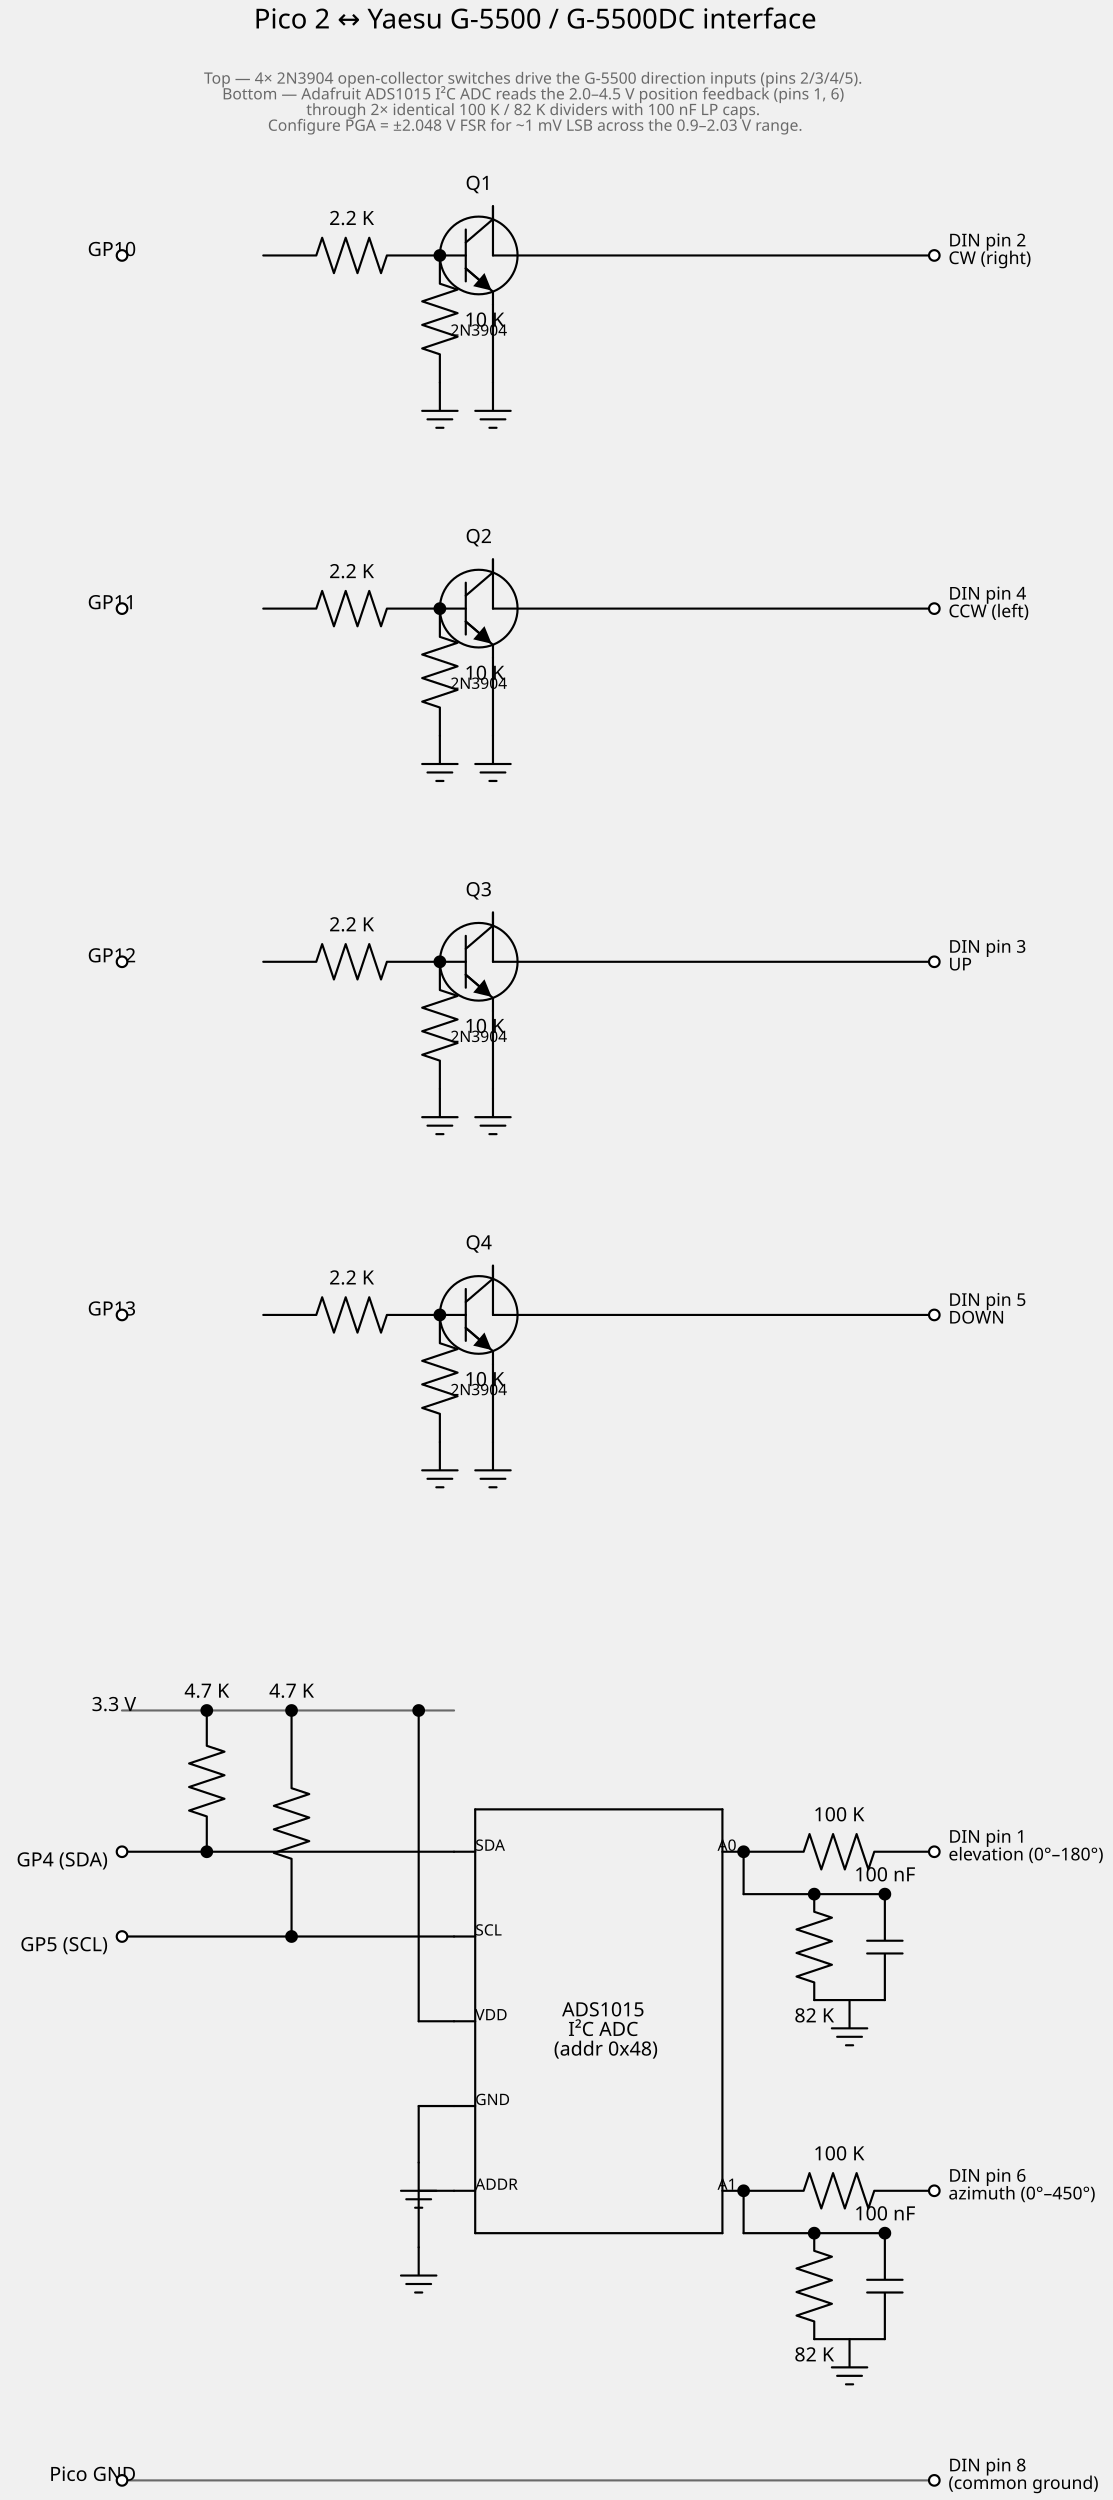
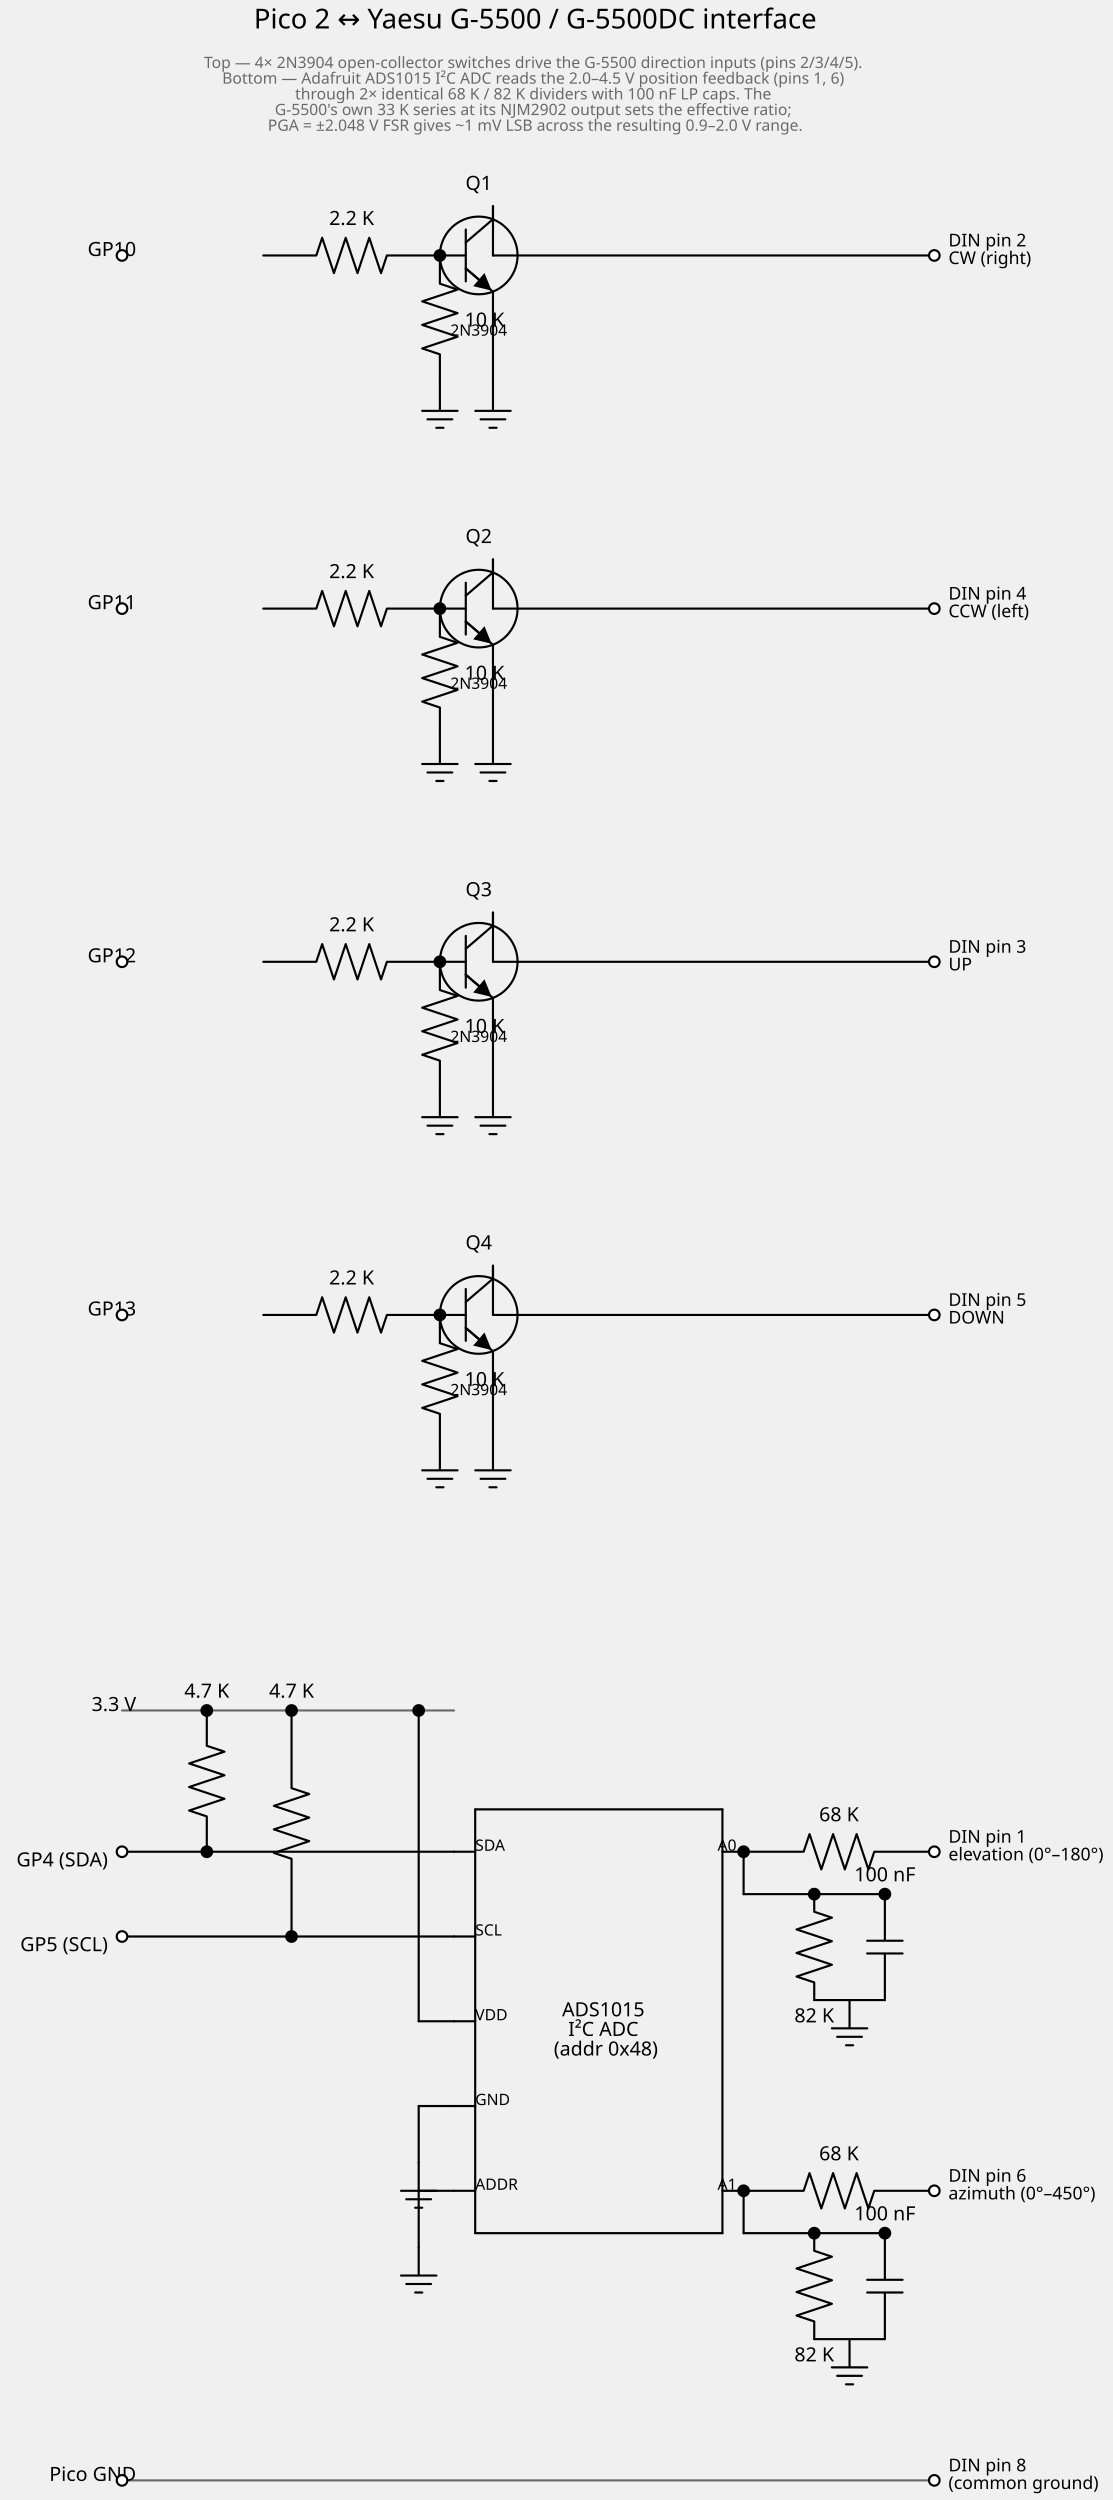
<svg xmlns="http://www.w3.org/2000/svg" xml:lang="en" height="1274.2pt" width="567.164pt" viewBox="-62.2 -130.2 567.164 1274.2">
  <circle cx="181.8" cy="-0.0" r="19.8" style="stroke:black;fill:none;stroke-width:1.1;stroke-dasharray:-;" />
  <circle cx="181.8" cy="180.0" r="19.8" style="stroke:black;fill:none;stroke-width:1.1;stroke-dasharray:-;" />
  <circle cx="181.8" cy="360.0" r="19.8" style="stroke:black;fill:none;stroke-width:1.1;stroke-dasharray:-;" />
  <circle cx="181.8" cy="540.0" r="19.8" style="stroke:black;fill:none;stroke-width:1.1;stroke-dasharray:-;" />
  <path d="M 72.0,-0.0 L 99.0,-0.0 L 102.0,-9.0 L 108.0,9.0 L 114.0,-9.0 L 120,9.0 L 126.0,-9.0 L 132.0,9.0 L 135.0,-0.0 L 162.0,-0.0" style="stroke:black;fill:none;stroke-width:1.1;stroke-dasharray:-;stroke-linecap:round;stroke-linejoin:round;" />
  <path d="M 162.0,-0.0 L 162.0,14.4 L 171.0,17.4 L 153.0,23.4 L 171.0,29.4 L 153.0,35.4 L 171.0,41.4 L 153.0,47.4 L 162.0,50.4 L 162.0,64.8" style="stroke:black;fill:none;stroke-width:1.1;stroke-dasharray:-;stroke-linecap:round;stroke-linejoin:round;" />
  <path d="M 162.0,64.8 L 162.0,79.2 L 153.0,79.2 L 171.0,79.2 M 155.7,83.52 L 168.3,83.52 M 160.2,87.84 L 163.8,87.84" style="stroke:black;fill:none;stroke-width:1.1;stroke-dasharray:-;stroke-linecap:round;stroke-linejoin:round;" />
  <path d="M 162.0,-0.0 L 175.2,-0.0" style="stroke:black;fill:none;stroke-width:1.1;stroke-dasharray:-;stroke-linecap:round;stroke-linejoin:round;" />
  <path d="M 175.2,-13.2 L 175.2,13.2" style="stroke:black;fill:none;stroke-width:1.1;stroke-dasharray:-;stroke-linecap:round;stroke-linejoin:round;" />
  <path d="M 175.2,-6.6 L 189.06,-18.48 L 189.06,-25.08" style="stroke:black;fill:none;stroke-width:1.1;stroke-dasharray:-;stroke-linecap:round;stroke-linejoin:round;" />
  <path d="M 175.2,6.6 L 189.06,18.48 L 189.06,25.08" style="stroke:black;fill:none;stroke-width:1.1;stroke-dasharray:-;stroke-linecap:round;stroke-linejoin:round;" />
  <path d="M 175.2,6.6 L 182.227,12.623" style="stroke:black;fill:none;stroke-width:1.1;stroke-dasharray:-;stroke-linecap:round;stroke-linejoin:round;" />
  <path d="M 187.541 17.178 L 179.884 15.356 L 184.57 9.89 Z" style="stroke:black;fill:black;stroke-linecap:butt;stroke-linejoin:miter;" />
  <path d="M 189.06,25.08 L 189.06,44.94 L 189.06,64.8" style="stroke:black;fill:none;stroke-width:1.1;stroke-dasharray:-;stroke-linecap:round;stroke-linejoin:round;" />
  <path d="M 189.06,64.8 L 189.06,79.2 L 180.06,79.2 L 198.06,79.2 M 182.76,83.52 L 195.36,83.52 M 187.26,87.84 L 190.86,87.84" style="stroke:black;fill:none;stroke-width:1.1;stroke-dasharray:-;stroke-linecap:round;stroke-linejoin:round;" />
  <path d="M 189.06,-25.08 L 189.06,-12.54 L 189.06,-0.0" style="stroke:black;fill:none;stroke-width:1.1;stroke-dasharray:-;stroke-linecap:round;stroke-linejoin:round;" />
  <path d="M 189.06,-0.0 L 301.53,-0.0 L 414.0,-0.0" style="stroke:black;fill:none;stroke-width:1.1;stroke-dasharray:-;stroke-linecap:round;stroke-linejoin:round;" />
  <path d="M 72.0,180.0 L 99.0,180.0 L 102.0,171.0 L 108.0,189.0 L 114.0,171.0 L 120,189.0 L 126.0,171.0 L 132.0,189.0 L 135.0,180.0 L 162.0,180.0" style="stroke:black;fill:none;stroke-width:1.1;stroke-dasharray:-;stroke-linecap:round;stroke-linejoin:round;" />
  <path d="M 162.0,180.0 L 162.0,194.4 L 171.0,197.4 L 153.0,203.4 L 171.0,209.4 L 153.0,215.4 L 171.0,221.4 L 153.0,227.4 L 162.0,230.4 L 162.0,244.8" style="stroke:black;fill:none;stroke-width:1.1;stroke-dasharray:-;stroke-linecap:round;stroke-linejoin:round;" />
  <path d="M 162.0,244.8 L 162.0,259.2 L 153.0,259.2 L 171.0,259.2 M 155.7,263.52 L 168.3,263.52 M 160.2,267.84 L 163.8,267.84" style="stroke:black;fill:none;stroke-width:1.1;stroke-dasharray:-;stroke-linecap:round;stroke-linejoin:round;" />
  <path d="M 162.0,180.0 L 175.2,180.0" style="stroke:black;fill:none;stroke-width:1.1;stroke-dasharray:-;stroke-linecap:round;stroke-linejoin:round;" />
  <path d="M 175.2,166.8 L 175.2,193.2" style="stroke:black;fill:none;stroke-width:1.1;stroke-dasharray:-;stroke-linecap:round;stroke-linejoin:round;" />
  <path d="M 175.2,173.4 L 189.06,161.52 L 189.06,154.92" style="stroke:black;fill:none;stroke-width:1.1;stroke-dasharray:-;stroke-linecap:round;stroke-linejoin:round;" />
  <path d="M 175.2,186.6 L 189.06,198.48 L 189.06,205.08" style="stroke:black;fill:none;stroke-width:1.1;stroke-dasharray:-;stroke-linecap:round;stroke-linejoin:round;" />
  <path d="M 175.2,186.6 L 182.227,192.623" style="stroke:black;fill:none;stroke-width:1.1;stroke-dasharray:-;stroke-linecap:round;stroke-linejoin:round;" />
  <path d="M 187.541 197.178 L 179.884 195.356 L 184.57 189.89 Z" style="stroke:black;fill:black;stroke-linecap:butt;stroke-linejoin:miter;" />
  <path d="M 189.06,205.08 L 189.06,224.94 L 189.06,244.8" style="stroke:black;fill:none;stroke-width:1.1;stroke-dasharray:-;stroke-linecap:round;stroke-linejoin:round;" />
  <path d="M 189.06,244.8 L 189.06,259.2 L 180.06,259.2 L 198.06,259.2 M 182.76,263.52 L 195.36,263.52 M 187.26,267.84 L 190.86,267.84" style="stroke:black;fill:none;stroke-width:1.1;stroke-dasharray:-;stroke-linecap:round;stroke-linejoin:round;" />
  <path d="M 189.06,154.92 L 189.06,167.46 L 189.06,180.0" style="stroke:black;fill:none;stroke-width:1.1;stroke-dasharray:-;stroke-linecap:round;stroke-linejoin:round;" />
  <path d="M 189.06,180.0 L 301.53,180.0 L 414.0,180.0" style="stroke:black;fill:none;stroke-width:1.1;stroke-dasharray:-;stroke-linecap:round;stroke-linejoin:round;" />
  <path d="M 72.0,360.0 L 99.0,360.0 L 102.0,351.0 L 108.0,369.0 L 114.0,351.0 L 120,369.0 L 126.0,351.0 L 132.0,369.0 L 135.0,360.0 L 162.0,360.0" style="stroke:black;fill:none;stroke-width:1.1;stroke-dasharray:-;stroke-linecap:round;stroke-linejoin:round;" />
  <path d="M 162.0,360.0 L 162.0,374.4 L 171.0,377.4 L 153.0,383.4 L 171.0,389.4 L 153.0,395.4 L 171.0,401.4 L 153.0,407.4 L 162.0,410.4 L 162.0,424.8" style="stroke:black;fill:none;stroke-width:1.1;stroke-dasharray:-;stroke-linecap:round;stroke-linejoin:round;" />
  <path d="M 162.0,424.8 L 162.0,439.2 L 153.0,439.2 L 171.0,439.2 M 155.7,443.52 L 168.3,443.52 M 160.2,447.84 L 163.8,447.84" style="stroke:black;fill:none;stroke-width:1.1;stroke-dasharray:-;stroke-linecap:round;stroke-linejoin:round;" />
  <path d="M 162.0,360.0 L 175.2,360.0" style="stroke:black;fill:none;stroke-width:1.1;stroke-dasharray:-;stroke-linecap:round;stroke-linejoin:round;" />
  <path d="M 175.2,346.8 L 175.2,373.2" style="stroke:black;fill:none;stroke-width:1.1;stroke-dasharray:-;stroke-linecap:round;stroke-linejoin:round;" />
  <path d="M 175.2,353.4 L 189.06,341.52 L 189.06,334.92" style="stroke:black;fill:none;stroke-width:1.1;stroke-dasharray:-;stroke-linecap:round;stroke-linejoin:round;" />
  <path d="M 175.2,366.6 L 189.06,378.48 L 189.06,385.08" style="stroke:black;fill:none;stroke-width:1.1;stroke-dasharray:-;stroke-linecap:round;stroke-linejoin:round;" />
  <path d="M 175.2,366.6 L 182.227,372.623" style="stroke:black;fill:none;stroke-width:1.1;stroke-dasharray:-;stroke-linecap:round;stroke-linejoin:round;" />
  <path d="M 187.541 377.178 L 179.884 375.356 L 184.57 369.89 Z" style="stroke:black;fill:black;stroke-linecap:butt;stroke-linejoin:miter;" />
  <path d="M 189.06,385.08 L 189.06,404.94 L 189.06,424.8" style="stroke:black;fill:none;stroke-width:1.1;stroke-dasharray:-;stroke-linecap:round;stroke-linejoin:round;" />
  <path d="M 189.06,424.8 L 189.06,439.2 L 180.06,439.2 L 198.06,439.2 M 182.76,443.52 L 195.36,443.52 M 187.26,447.84 L 190.86,447.84" style="stroke:black;fill:none;stroke-width:1.1;stroke-dasharray:-;stroke-linecap:round;stroke-linejoin:round;" />
  <path d="M 189.06,334.92 L 189.06,347.46 L 189.06,360.0" style="stroke:black;fill:none;stroke-width:1.1;stroke-dasharray:-;stroke-linecap:round;stroke-linejoin:round;" />
  <path d="M 189.06,360.0 L 301.53,360.0 L 414.0,360.0" style="stroke:black;fill:none;stroke-width:1.1;stroke-dasharray:-;stroke-linecap:round;stroke-linejoin:round;" />
  <path d="M 72.0,540.0 L 99.0,540.0 L 102.0,531.0 L 108.0,549.0 L 114.0,531.0 L 120,549.0 L 126.0,531.0 L 132.0,549.0 L 135.0,540.0 L 162.0,540.0" style="stroke:black;fill:none;stroke-width:1.1;stroke-dasharray:-;stroke-linecap:round;stroke-linejoin:round;" />
  <path d="M 162.0,540.0 L 162.0,554.4 L 171.0,557.4 L 153.0,563.4 L 171.0,569.4 L 153.0,575.4 L 171.0,581.4 L 153.0,587.4 L 162.0,590.4 L 162.0,604.8" style="stroke:black;fill:none;stroke-width:1.1;stroke-dasharray:-;stroke-linecap:round;stroke-linejoin:round;" />
  <path d="M 162.0,604.8 L 162.0,619.2 L 153.0,619.2 L 171.0,619.2 M 155.7,623.52 L 168.3,623.52 M 160.2,627.84 L 163.8,627.84" style="stroke:black;fill:none;stroke-width:1.1;stroke-dasharray:-;stroke-linecap:round;stroke-linejoin:round;" />
  <path d="M 162.0,540.0 L 175.2,540.0" style="stroke:black;fill:none;stroke-width:1.1;stroke-dasharray:-;stroke-linecap:round;stroke-linejoin:round;" />
  <path d="M 175.2,526.8 L 175.2,553.2" style="stroke:black;fill:none;stroke-width:1.1;stroke-dasharray:-;stroke-linecap:round;stroke-linejoin:round;" />
  <path d="M 175.2,533.4 L 189.06,521.52 L 189.06,514.92" style="stroke:black;fill:none;stroke-width:1.1;stroke-dasharray:-;stroke-linecap:round;stroke-linejoin:round;" />
  <path d="M 175.2,546.6 L 189.06,558.48 L 189.06,565.08" style="stroke:black;fill:none;stroke-width:1.1;stroke-dasharray:-;stroke-linecap:round;stroke-linejoin:round;" />
  <path d="M 175.2,546.6 L 182.227,552.623" style="stroke:black;fill:none;stroke-width:1.1;stroke-dasharray:-;stroke-linecap:round;stroke-linejoin:round;" />
  <path d="M 187.541 557.178 L 179.884 555.356 L 184.57 549.89 Z" style="stroke:black;fill:black;stroke-linecap:butt;stroke-linejoin:miter;" />
  <path d="M 189.06,565.08 L 189.06,584.94 L 189.06,604.8" style="stroke:black;fill:none;stroke-width:1.1;stroke-dasharray:-;stroke-linecap:round;stroke-linejoin:round;" />
  <path d="M 189.06,604.8 L 189.06,619.2 L 180.06,619.2 L 198.06,619.2 M 182.76,623.52 L 195.36,623.52 M 187.26,627.84 L 190.86,627.84" style="stroke:black;fill:none;stroke-width:1.1;stroke-dasharray:-;stroke-linecap:round;stroke-linejoin:round;" />
  <path d="M 189.06,514.92 L 189.06,527.46 L 189.06,540.0" style="stroke:black;fill:none;stroke-width:1.1;stroke-dasharray:-;stroke-linecap:round;stroke-linejoin:round;" />
  <path d="M 189.06,540.0 L 301.53,540.0 L 414.0,540.0" style="stroke:black;fill:none;stroke-width:1.1;stroke-dasharray:-;stroke-linecap:round;stroke-linejoin:round;" />
  <path d="M 180.0,1008.0 L 243.0,1008.0 L 306.0,1008.0" style="stroke:black;fill:none;stroke-width:1.1;stroke-dasharray:-;stroke-linecap:round;stroke-linejoin:round;" />
  <path d="M 306.0,1008.0 L 306.0,900.0 L 306.0,792.0" style="stroke:black;fill:none;stroke-width:1.1;stroke-dasharray:-;stroke-linecap:round;stroke-linejoin:round;" />
  <path d="M 306.0,792.0 L 243.0,792.0 L 180.0,792.0" style="stroke:black;fill:none;stroke-width:1.1;stroke-dasharray:-;stroke-linecap:round;stroke-linejoin:round;" />
  <path d="M 180.0,792.0 L 180.0,900.0 L 180.0,1008.0" style="stroke:black;fill:none;stroke-width:1.1;stroke-dasharray:-;stroke-linecap:round;stroke-linejoin:round;" />
  <path d="M 169.2,813.6 L 174.6,813.6 L 180.0,813.6" style="stroke:black;fill:none;stroke-width:1.1;stroke-dasharray:-;stroke-linecap:round;stroke-linejoin:round;" />
  <path d="M 169.2,856.8 L 174.6,856.8 L 180.0,856.8" style="stroke:black;fill:none;stroke-width:1.1;stroke-dasharray:-;stroke-linecap:round;stroke-linejoin:round;" />
  <path d="M 169.2,900.0 L 174.6,900.0 L 180.0,900.0" style="stroke:black;fill:none;stroke-width:1.1;stroke-dasharray:-;stroke-linecap:round;stroke-linejoin:round;" />
  <path d="M 169.2,943.2 L 174.6,943.2 L 180.0,943.2" style="stroke:black;fill:none;stroke-width:1.1;stroke-dasharray:-;stroke-linecap:round;stroke-linejoin:round;" />
  <path d="M 169.2,986.4 L 174.6,986.4 L 180.0,986.4" style="stroke:black;fill:none;stroke-width:1.1;stroke-dasharray:-;stroke-linecap:round;stroke-linejoin:round;" />
  <path d="M 306.0,813.6 L 311.4,813.6 L 316.8,813.6" style="stroke:black;fill:none;stroke-width:1.1;stroke-dasharray:-;stroke-linecap:round;stroke-linejoin:round;" />
  <path d="M 306.0,986.4 L 311.4,986.4 L 316.8,986.4" style="stroke:black;fill:none;stroke-width:1.1;stroke-dasharray:-;stroke-linecap:round;stroke-linejoin:round;" />
  <path d="M 169.2,813.6 L 84.6,813.6 L 0.0,813.6" style="stroke:black;fill:none;stroke-width:1.1;stroke-dasharray:-;stroke-linecap:round;stroke-linejoin:round;" />
  <path d="M 169.2,856.8 L 84.6,856.8 L 0.0,856.8" style="stroke:black;fill:none;stroke-width:1.1;stroke-dasharray:-;stroke-linecap:round;stroke-linejoin:round;" />
  <path d="M 0.0,741.6 L 84.6,741.6 L 169.2,741.6" style="stroke:dimgray;fill:none;stroke-width:1.1;stroke-dasharray:-;stroke-linecap:round;stroke-linejoin:round;" />
  <path d="M 43.2,741.6 L 43.2,759.6 L 52.2,762.6 L 34.2,768.6 L 52.2,774.6 L 34.2,780.6 L 52.2,786.6 L 34.2,792.6 L 43.2,795.6 L 43.2,813.6" style="stroke:black;fill:none;stroke-width:1.1;stroke-dasharray:-;stroke-linecap:round;stroke-linejoin:round;" />
  <path d="M 86.4,741.6 L 86.4,781.2 L 95.4,784.2 L 77.4,790.2 L 95.4,796.2 L 77.4,802.2 L 95.4,808.2 L 77.4,814.2 L 86.4,817.2 L 86.4,856.8" style="stroke:black;fill:none;stroke-width:1.1;stroke-dasharray:-;stroke-linecap:round;stroke-linejoin:round;" />
  <path d="M 169.2,900.0 L 160.2,900.0 L 151.2,900.0" style="stroke:black;fill:none;stroke-width:1.1;stroke-dasharray:-;stroke-linecap:round;stroke-linejoin:round;" />
  <path d="M 151.2,900.0 L 151.2,820.8 L 151.2,741.6" style="stroke:black;fill:none;stroke-width:1.1;stroke-dasharray:-;stroke-linecap:round;stroke-linejoin:round;" />
  <path d="M 169.2,943.2 L 160.2,943.2 L 151.2,943.2" style="stroke:black;fill:none;stroke-width:1.1;stroke-dasharray:-;stroke-linecap:round;stroke-linejoin:round;" />
  <path d="M 151.2,943.2 L 151.2,957.6 L 151.2,972.0" style="stroke:black;fill:none;stroke-width:1.1;stroke-dasharray:-;stroke-linecap:round;stroke-linejoin:round;" />
  <path d="M 151.2,972.0 L 151.2,986.4 L 142.2,986.4 L 160.2,986.4 M 144.9,990.72 L 157.5,990.72 M 149.4,995.04 L 153.0,995.04" style="stroke:black;fill:none;stroke-width:1.1;stroke-dasharray:-;stroke-linecap:round;stroke-linejoin:round;" />
  <path d="M 169.2,986.4 L 160.2,986.4 L 151.2,986.4" style="stroke:black;fill:none;stroke-width:1.1;stroke-dasharray:-;stroke-linecap:round;stroke-linejoin:round;" />
  <path d="M 151.2,986.4 L 151.2,1000.8 L 151.2,1015.2" style="stroke:black;fill:none;stroke-width:1.1;stroke-dasharray:-;stroke-linecap:round;stroke-linejoin:round;" />
  <path d="M 151.2,1015.2 L 151.2,1029.6 L 142.2,1029.6 L 160.2,1029.6 M 144.9,1033.92 L 157.5,1033.92 M 149.4,1038.24 L 153.0,1038.24" style="stroke:black;fill:none;stroke-width:1.1;stroke-dasharray:-;stroke-linecap:round;stroke-linejoin:round;" />
  <path d="M 316.8,813.6 L 347.4,813.6 L 350.4,804.6 L 356.4,822.6 L 362.4,804.6 L 368.4,822.6 L 374.4,804.6 L 380.4,822.6 L 383.4,813.6 L 414.0,813.6" style="stroke:black;fill:none;stroke-width:1.1;stroke-dasharray:-;stroke-linecap:round;stroke-linejoin:round;" />
  <path d="M 316.8,813.6 L 316.8,824.4 L 316.8,835.2" style="stroke:black;fill:none;stroke-width:1.1;stroke-dasharray:-;stroke-linecap:round;stroke-linejoin:round;" />
  <path d="M 316.8,835.2 L 352.8,835.2 L 388.8,835.2" style="stroke:black;fill:none;stroke-width:1.1;stroke-dasharray:-;stroke-linecap:round;stroke-linejoin:round;" />
  <path d="M 352.8,835.2 L 352.8,844.2 L 361.8,847.2 L 343.8,853.2 L 361.8,859.2 L 343.8,865.2 L 361.8,871.2 L 343.8,877.2 L 352.8,880.2 L 352.8,889.2" style="stroke:black;fill:none;stroke-width:1.1;stroke-dasharray:-;stroke-linecap:round;stroke-linejoin:round;" />
  <path d="M 388.8,835.2 L 388.8,858.96 M 397.8,858.96 L 379.8,858.96 M 397.8,865.44 L 379.8,865.44 M 388.8,865.44 L 388.8,889.2" style="stroke:black;fill:none;stroke-width:1.1;stroke-dasharray:-;stroke-linecap:round;stroke-linejoin:round;" />
  <path d="M 352.8,889.2 L 370.8,889.2 L 388.8,889.2" style="stroke:black;fill:none;stroke-width:1.1;stroke-dasharray:-;stroke-linecap:round;stroke-linejoin:round;" />
  <path d="M 370.8,889.2 L 370.8,903.6 L 361.8,903.6 L 379.8,903.6 M 364.5,907.92 L 377.1,907.92 M 369.0,912.24 L 372.6,912.24" style="stroke:black;fill:none;stroke-width:1.1;stroke-dasharray:-;stroke-linecap:round;stroke-linejoin:round;" />
  <path d="M 316.8,986.4 L 347.4,986.4 L 350.4,977.4 L 356.4,995.4 L 362.4,977.4 L 368.4,995.4 L 374.4,977.4 L 380.4,995.4 L 383.4,986.4 L 414.0,986.4" style="stroke:black;fill:none;stroke-width:1.1;stroke-dasharray:-;stroke-linecap:round;stroke-linejoin:round;" />
  <path d="M 316.8,986.4 L 316.8,997.2 L 316.8,1008.0" style="stroke:black;fill:none;stroke-width:1.1;stroke-dasharray:-;stroke-linecap:round;stroke-linejoin:round;" />
  <path d="M 316.8,1008.0 L 352.8,1008.0 L 388.8,1008.0" style="stroke:black;fill:none;stroke-width:1.1;stroke-dasharray:-;stroke-linecap:round;stroke-linejoin:round;" />
  <path d="M 352.8,1008.0 L 352.8,1017.0 L 361.8,1020.0 L 343.8,1026.0 L 361.8,1032.0 L 343.8,1038.0 L 361.8,1044.0 L 343.8,1050.0 L 352.8,1053.0 L 352.8,1062.0" style="stroke:black;fill:none;stroke-width:1.1;stroke-dasharray:-;stroke-linecap:round;stroke-linejoin:round;" />
  <path d="M 388.8,1008.0 L 388.8,1031.76 M 397.8,1031.76 L 379.8,1031.76 M 397.8,1038.24 L 379.8,1038.24 M 388.8,1038.24 L 388.8,1062.0" style="stroke:black;fill:none;stroke-width:1.1;stroke-dasharray:-;stroke-linecap:round;stroke-linejoin:round;" />
  <path d="M 352.8,1062.0 L 370.8,1062.0 L 388.8,1062.0" style="stroke:black;fill:none;stroke-width:1.1;stroke-dasharray:-;stroke-linecap:round;stroke-linejoin:round;" />
  <path d="M 370.8,1062.0 L 370.8,1076.4 L 361.8,1076.4 L 379.8,1076.4 M 364.5,1080.72 L 377.1,1080.72 M 369.0,1085.04 L 372.6,1085.04" style="stroke:black;fill:none;stroke-width:1.1;stroke-dasharray:-;stroke-linecap:round;stroke-linejoin:round;" />
  <path d="M 0.0,1134.0 L 207.0,1134.0 L 414.0,1134.0" style="stroke:dimgray;fill:none;stroke-width:1.1;stroke-dasharray:-;stroke-linecap:round;stroke-linejoin:round;" />
  <text x="210.6" y="-125.6" dominant-baseline="ideographic" fill="black" font-size="14" font-family="sans" text-anchor="middle">
    <tspan x="210.6" dy="14">Pico 2 ↔ Yaesu G-5500 / G-5500DC interface</tspan>
  </text>
-   <text x="210.6" y="-93.2" dominant-baseline="ideographic" fill="dimgray" font-size="8" font-family="sans" text-anchor="middle">
+   <text x="210.6" y="-101.2" dominant-baseline="ideographic" fill="dimgray" font-size="8" font-family="sans" text-anchor="middle">
    <tspan x="210.6" dy="8">Top — 4× 2N3904 open-collector switches drive the G-5500 direction inputs (pins 2/3/4/5).</tspan>
    <tspan x="210.6" dy="8">Bottom — Adafruit ADS1015 I²C ADC reads the 2.0–4.5 V position feedback (pins 1, 6)</tspan>
-     <tspan x="210.6" dy="8">                  through 2× identical 100 K / 82 K dividers with 100 nF LP caps.</tspan>
-     <tspan x="210.6" dy="8">                  Configure PGA = ±2.048 V FSR for ~1 mV LSB across the 0.9–2.03 V range.</tspan>
+     <tspan x="210.6" dy="8">                  through 2× identical 68 K / 82 K dividers with 100 nF LP caps. The</tspan>
+     <tspan x="210.6" dy="8">                  G-5500's own 33 K series at its NJM2902 output sets the effective ratio;</tspan>
+     <tspan x="210.6" dy="8">                  PGA = ±2.048 V FSR gives ~1 mV LSB across the resulting 0.9–2.0 V range.</tspan>
  </text>
  <text x="7.2" y="-13.6" dominant-baseline="central" fill="black" font-size="10" font-family="sans" text-anchor="end">
    <tspan x="7.2" dy="10">GP10</tspan>
  </text>
  <text x="117.0" y="-22.6" dominant-baseline="ideographic" fill="black" font-size="10" font-family="sans" text-anchor="middle">
    <tspan x="117.0" dy="10">2.2 K</tspan>
  </text>
  <text x="174.6" y="22.4" dominant-baseline="central" fill="black" font-size="10" font-family="sans" text-anchor="start">
    <tspan x="174.6" dy="10">10 K</tspan>
  </text>
  <text x="181.8" y="-40.48" dominant-baseline="ideographic" fill="black" font-size="10" font-family="sans" text-anchor="middle">
    <tspan x="181.8" dy="10">Q1</tspan>
  </text>
  <text x="181.8" y="26.68" dominant-baseline="hanging" fill="black" font-size="8" font-family="sans" text-anchor="middle">
    <tspan x="181.8" dy="8">2N3904</tspan>
  </text>
  <text x="421.2" y="-17.1" dominant-baseline="central" fill="black" font-size="9" font-family="sans" text-anchor="start">
    <tspan x="421.2" dy="9">DIN pin 2</tspan>
    <tspan x="421.2" dy="9">CW  (right)</tspan>
  </text>
  <text x="7.2" y="166.4" dominant-baseline="central" fill="black" font-size="10" font-family="sans" text-anchor="end">
    <tspan x="7.2" dy="10">GP11</tspan>
  </text>
  <text x="117.0" y="157.4" dominant-baseline="ideographic" fill="black" font-size="10" font-family="sans" text-anchor="middle">
    <tspan x="117.0" dy="10">2.2 K</tspan>
  </text>
  <text x="174.6" y="202.4" dominant-baseline="central" fill="black" font-size="10" font-family="sans" text-anchor="start">
    <tspan x="174.6" dy="10">10 K</tspan>
  </text>
  <text x="181.8" y="139.52" dominant-baseline="ideographic" fill="black" font-size="10" font-family="sans" text-anchor="middle">
    <tspan x="181.8" dy="10">Q2</tspan>
  </text>
  <text x="181.8" y="206.68" dominant-baseline="hanging" fill="black" font-size="8" font-family="sans" text-anchor="middle">
    <tspan x="181.8" dy="8">2N3904</tspan>
  </text>
  <text x="421.2" y="162.9" dominant-baseline="central" fill="black" font-size="9" font-family="sans" text-anchor="start">
    <tspan x="421.2" dy="9">DIN pin 4</tspan>
    <tspan x="421.2" dy="9">CCW (left)</tspan>
  </text>
  <text x="7.2" y="346.4" dominant-baseline="central" fill="black" font-size="10" font-family="sans" text-anchor="end">
    <tspan x="7.2" dy="10">GP12</tspan>
  </text>
  <text x="117.0" y="337.4" dominant-baseline="ideographic" fill="black" font-size="10" font-family="sans" text-anchor="middle">
    <tspan x="117.0" dy="10">2.2 K</tspan>
  </text>
  <text x="174.6" y="382.4" dominant-baseline="central" fill="black" font-size="10" font-family="sans" text-anchor="start">
    <tspan x="174.6" dy="10">10 K</tspan>
  </text>
  <text x="181.8" y="319.52" dominant-baseline="ideographic" fill="black" font-size="10" font-family="sans" text-anchor="middle">
    <tspan x="181.8" dy="10">Q3</tspan>
  </text>
  <text x="181.8" y="386.68" dominant-baseline="hanging" fill="black" font-size="8" font-family="sans" text-anchor="middle">
    <tspan x="181.8" dy="8">2N3904</tspan>
  </text>
  <text x="421.2" y="342.9" dominant-baseline="central" fill="black" font-size="9" font-family="sans" text-anchor="start">
    <tspan x="421.2" dy="9">DIN pin 3</tspan>
    <tspan x="421.2" dy="9">UP</tspan>
  </text>
  <text x="7.2" y="526.4" dominant-baseline="central" fill="black" font-size="10" font-family="sans" text-anchor="end">
    <tspan x="7.2" dy="10">GP13</tspan>
  </text>
  <text x="117.0" y="517.4" dominant-baseline="ideographic" fill="black" font-size="10" font-family="sans" text-anchor="middle">
    <tspan x="117.0" dy="10">2.2 K</tspan>
  </text>
  <text x="174.6" y="562.4" dominant-baseline="central" fill="black" font-size="10" font-family="sans" text-anchor="start">
    <tspan x="174.6" dy="10">10 K</tspan>
  </text>
  <text x="181.8" y="499.52" dominant-baseline="ideographic" fill="black" font-size="10" font-family="sans" text-anchor="middle">
    <tspan x="181.8" dy="10">Q4</tspan>
  </text>
  <text x="181.8" y="566.68" dominant-baseline="hanging" fill="black" font-size="8" font-family="sans" text-anchor="middle">
    <tspan x="181.8" dy="8">2N3904</tspan>
  </text>
  <text x="421.2" y="522.9" dominant-baseline="central" fill="black" font-size="9" font-family="sans" text-anchor="start">
    <tspan x="421.2" dy="9">DIN pin 5</tspan>
    <tspan x="421.2" dy="9">DOWN</tspan>
  </text>
  <text x="246.6" y="883.6" dominant-baseline="central" fill="black" font-size="10" font-family="sans" text-anchor="middle">
    <tspan x="246.6" dy="10">ADS1015</tspan>
    <tspan x="246.6" dy="10">I²C ADC</tspan>
    <tspan x="246.6" dy="10">(addr 0x48)</tspan>
  </text>
  <text x="180.0" y="802.0" dominant-baseline="central" fill="black" font-size="8" font-family="sans" text-anchor="start">
    <tspan x="180.0" dy="8">SDA</tspan>
  </text>
  <text x="180.0" y="845.2" dominant-baseline="central" fill="black" font-size="8" font-family="sans" text-anchor="start">
    <tspan x="180.0" dy="8">SCL</tspan>
  </text>
  <text x="180.0" y="888.4" dominant-baseline="central" fill="black" font-size="8" font-family="sans" text-anchor="start">
    <tspan x="180.0" dy="8">VDD</tspan>
  </text>
  <text x="180.0" y="931.6" dominant-baseline="central" fill="black" font-size="8" font-family="sans" text-anchor="start">
    <tspan x="180.0" dy="8">GND</tspan>
  </text>
  <text x="180.0" y="974.8" dominant-baseline="central" fill="black" font-size="8" font-family="sans" text-anchor="start">
    <tspan x="180.0" dy="8">ADDR</tspan>
  </text>
  <text x="313.2" y="802.0" dominant-baseline="central" fill="black" font-size="8" font-family="sans" text-anchor="end">
    <tspan x="313.2" dy="8">A0</tspan>
  </text>
  <text x="313.2" y="974.8" dominant-baseline="central" fill="black" font-size="8" font-family="sans" text-anchor="end">
    <tspan x="313.2" dy="8">A1</tspan>
  </text>
  <text x="-7.2" y="807.2" dominant-baseline="central" fill="black" font-size="10" font-family="sans" text-anchor="end">
    <tspan x="-7.2" dy="10">GP4 (SDA)</tspan>
  </text>
  <text x="-7.2" y="850.4" dominant-baseline="central" fill="black" font-size="10" font-family="sans" text-anchor="end">
    <tspan x="-7.2" dy="10">GP5 (SCL)</tspan>
  </text>
  <text x="7.2" y="728.0" dominant-baseline="central" fill="black" font-size="10" font-family="sans" text-anchor="end">
    <tspan x="7.2" dy="10">3.3 V</tspan>
  </text>
  <text x="43.2" y="728.0" dominant-baseline="ideographic" fill="black" font-size="10" font-family="sans" text-anchor="middle">
    <tspan x="43.2" dy="10">4.7 K</tspan>
  </text>
  <text x="86.4" y="728.0" dominant-baseline="ideographic" fill="black" font-size="10" font-family="sans" text-anchor="middle">
    <tspan x="86.4" dy="10">4.7 K</tspan>
  </text>
  <text x="365.4" y="791.0" dominant-baseline="ideographic" fill="black" font-size="10" font-family="sans" text-anchor="middle">
-     <tspan x="365.4" dy="10">100 K</tspan>
+     <tspan x="365.4" dy="10">68 K</tspan>
  </text>
  <text x="421.2" y="796.5" dominant-baseline="central" fill="black" font-size="9" font-family="sans" text-anchor="start">
    <tspan x="421.2" dy="9">DIN pin 1</tspan>
    <tspan x="421.2" dy="9">elevation (0°–180°)</tspan>
  </text>
  <text x="352.8" y="882.8" dominant-baseline="hanging" fill="black" font-size="10" font-family="sans" text-anchor="middle">
    <tspan x="352.8" dy="10">82 K</tspan>
  </text>
  <text x="388.8" y="821.6" dominant-baseline="ideographic" fill="black" font-size="10" font-family="sans" text-anchor="middle">
    <tspan x="388.8" dy="10">100 nF</tspan>
  </text>
  <text x="365.4" y="963.8" dominant-baseline="ideographic" fill="black" font-size="10" font-family="sans" text-anchor="middle">
-     <tspan x="365.4" dy="10">100 K</tspan>
+     <tspan x="365.4" dy="10">68 K</tspan>
  </text>
  <text x="421.2" y="969.3" dominant-baseline="central" fill="black" font-size="9" font-family="sans" text-anchor="start">
    <tspan x="421.2" dy="9">DIN pin 6</tspan>
    <tspan x="421.2" dy="9">azimuth   (0°–450°)</tspan>
  </text>
  <text x="352.8" y="1055.6" dominant-baseline="hanging" fill="black" font-size="10" font-family="sans" text-anchor="middle">
    <tspan x="352.8" dy="10">82 K</tspan>
  </text>
  <text x="388.8" y="994.4" dominant-baseline="ideographic" fill="black" font-size="10" font-family="sans" text-anchor="middle">
    <tspan x="388.8" dy="10">100 nF</tspan>
  </text>
  <text x="7.2" y="1120.4" dominant-baseline="central" fill="black" font-size="10" font-family="sans" text-anchor="end">
    <tspan x="7.2" dy="10">Pico GND</tspan>
  </text>
  <text x="421.2" y="1116.9" dominant-baseline="central" fill="black" font-size="9" font-family="sans" text-anchor="start">
    <tspan x="421.2" dy="9">DIN pin 8</tspan>
    <tspan x="421.2" dy="9">(common ground)</tspan>
  </text>
  <circle cx="0.0" cy="-0.0" r="2.7" style="stroke:black;fill:white;stroke-width:1.1;stroke-dasharray:-;" />
  <circle cx="162.0" cy="-0.0" r="2.7" style="stroke:black;fill:black;stroke-width:1.1;stroke-dasharray:-;" />
  <circle cx="414.0" cy="-0.0" r="2.7" style="stroke:black;fill:white;stroke-width:1.1;stroke-dasharray:-;" />
  <circle cx="0.0" cy="180.0" r="2.7" style="stroke:black;fill:white;stroke-width:1.1;stroke-dasharray:-;" />
  <circle cx="162.0" cy="180.0" r="2.7" style="stroke:black;fill:black;stroke-width:1.1;stroke-dasharray:-;" />
  <circle cx="414.0" cy="180.0" r="2.7" style="stroke:black;fill:white;stroke-width:1.1;stroke-dasharray:-;" />
  <circle cx="0.0" cy="360.0" r="2.7" style="stroke:black;fill:white;stroke-width:1.1;stroke-dasharray:-;" />
  <circle cx="162.0" cy="360.0" r="2.7" style="stroke:black;fill:black;stroke-width:1.1;stroke-dasharray:-;" />
  <circle cx="414.0" cy="360.0" r="2.7" style="stroke:black;fill:white;stroke-width:1.1;stroke-dasharray:-;" />
  <circle cx="0.0" cy="540.0" r="2.7" style="stroke:black;fill:white;stroke-width:1.1;stroke-dasharray:-;" />
  <circle cx="162.0" cy="540.0" r="2.7" style="stroke:black;fill:black;stroke-width:1.1;stroke-dasharray:-;" />
  <circle cx="414.0" cy="540.0" r="2.7" style="stroke:black;fill:white;stroke-width:1.1;stroke-dasharray:-;" />
  <circle cx="0.0" cy="813.6" r="2.7" style="stroke:black;fill:white;stroke-width:1.1;stroke-dasharray:-;" />
  <circle cx="0.0" cy="856.8" r="2.7" style="stroke:black;fill:white;stroke-width:1.1;stroke-dasharray:-;" />
  <circle cx="43.2" cy="741.6" r="2.7" style="stroke:black;fill:black;stroke-width:1.1;stroke-dasharray:-;" />
  <circle cx="43.2" cy="813.6" r="2.7" style="stroke:black;fill:black;stroke-width:1.1;stroke-dasharray:-;" />
  <circle cx="86.4" cy="741.6" r="2.7" style="stroke:black;fill:black;stroke-width:1.1;stroke-dasharray:-;" />
  <circle cx="86.4" cy="856.8" r="2.7" style="stroke:black;fill:black;stroke-width:1.1;stroke-dasharray:-;" />
  <circle cx="151.2" cy="741.6" r="2.7" style="stroke:black;fill:black;stroke-width:1.1;stroke-dasharray:-;" />
  <circle cx="316.8" cy="813.6" r="2.7" style="stroke:black;fill:black;stroke-width:1.1;stroke-dasharray:-;" />
  <circle cx="414.0" cy="813.6" r="2.7" style="stroke:black;fill:white;stroke-width:1.1;stroke-dasharray:-;" />
  <circle cx="352.8" cy="835.2" r="2.7" style="stroke:black;fill:black;stroke-width:1.1;stroke-dasharray:-;" />
  <circle cx="388.8" cy="835.2" r="2.7" style="stroke:black;fill:black;stroke-width:1.1;stroke-dasharray:-;" />
  <circle cx="316.8" cy="986.4" r="2.7" style="stroke:black;fill:black;stroke-width:1.1;stroke-dasharray:-;" />
  <circle cx="414.0" cy="986.4" r="2.7" style="stroke:black;fill:white;stroke-width:1.1;stroke-dasharray:-;" />
  <circle cx="352.8" cy="1008.0" r="2.7" style="stroke:black;fill:black;stroke-width:1.1;stroke-dasharray:-;" />
  <circle cx="388.8" cy="1008.0" r="2.7" style="stroke:black;fill:black;stroke-width:1.1;stroke-dasharray:-;" />
  <circle cx="0.0" cy="1134.0" r="2.7" style="stroke:black;fill:white;stroke-width:1.1;stroke-dasharray:-;" />
  <circle cx="414.0" cy="1134.0" r="2.7" style="stroke:black;fill:white;stroke-width:1.1;stroke-dasharray:-;" />
</svg>
